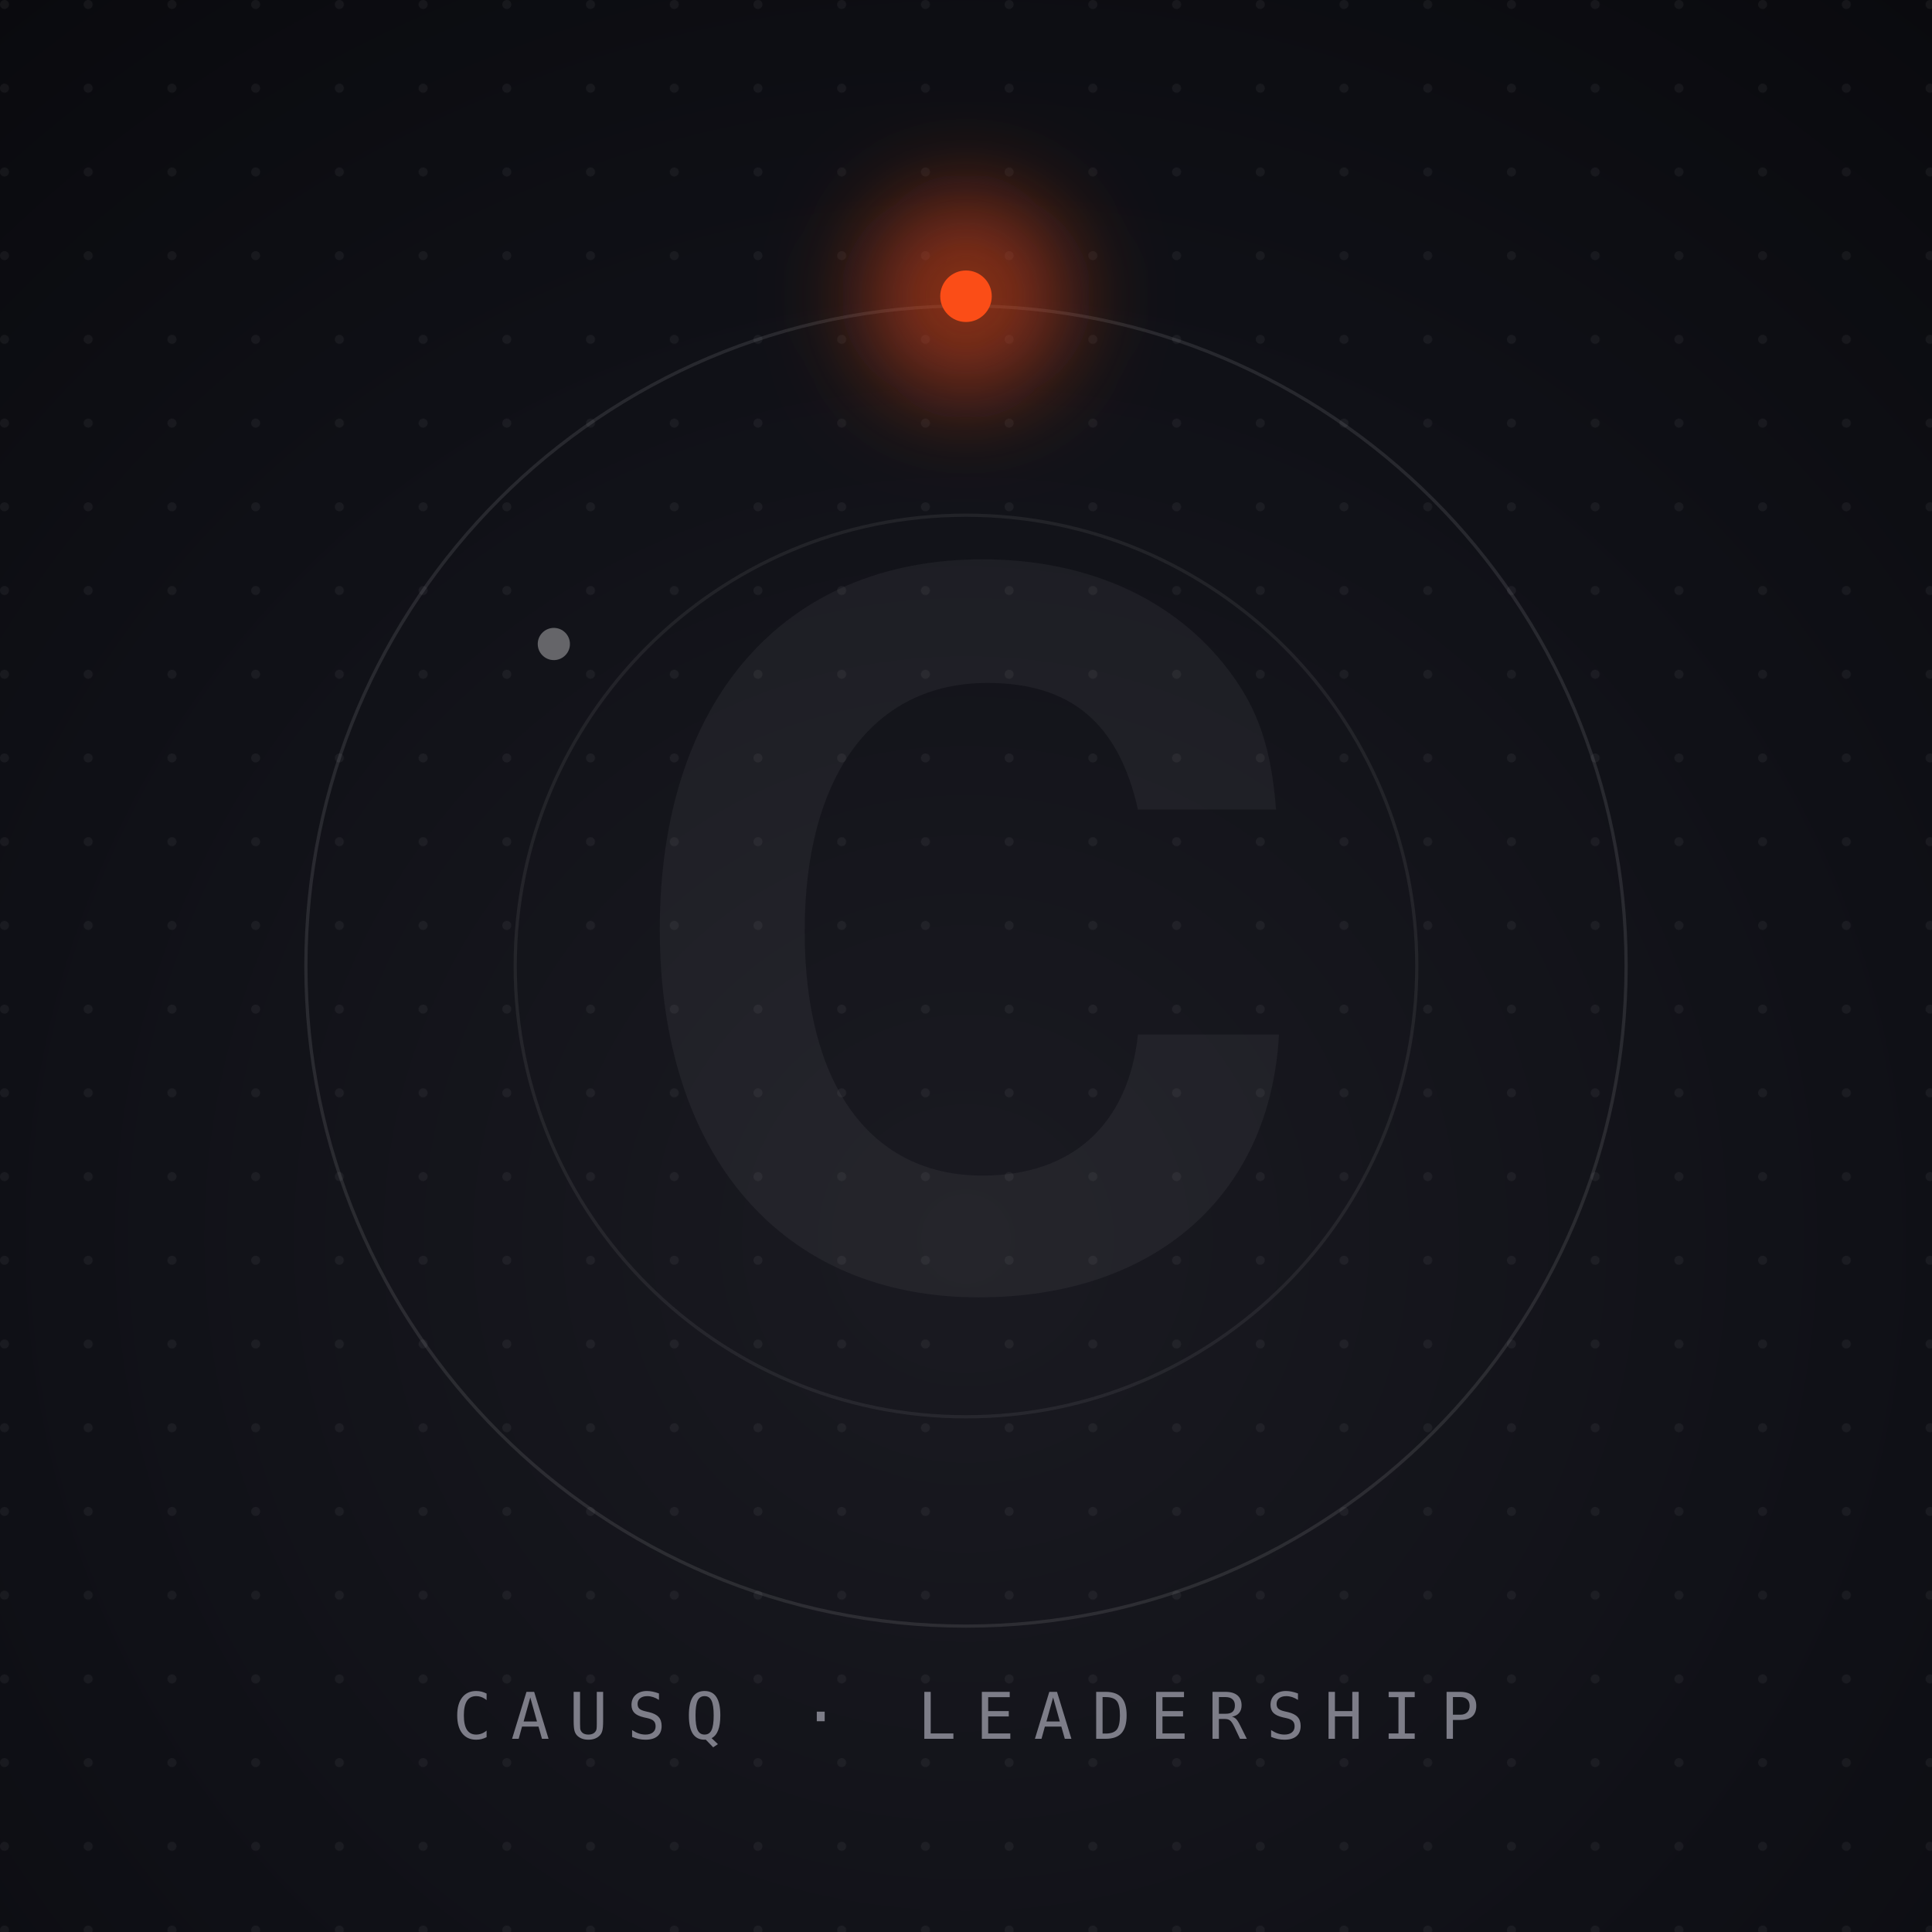
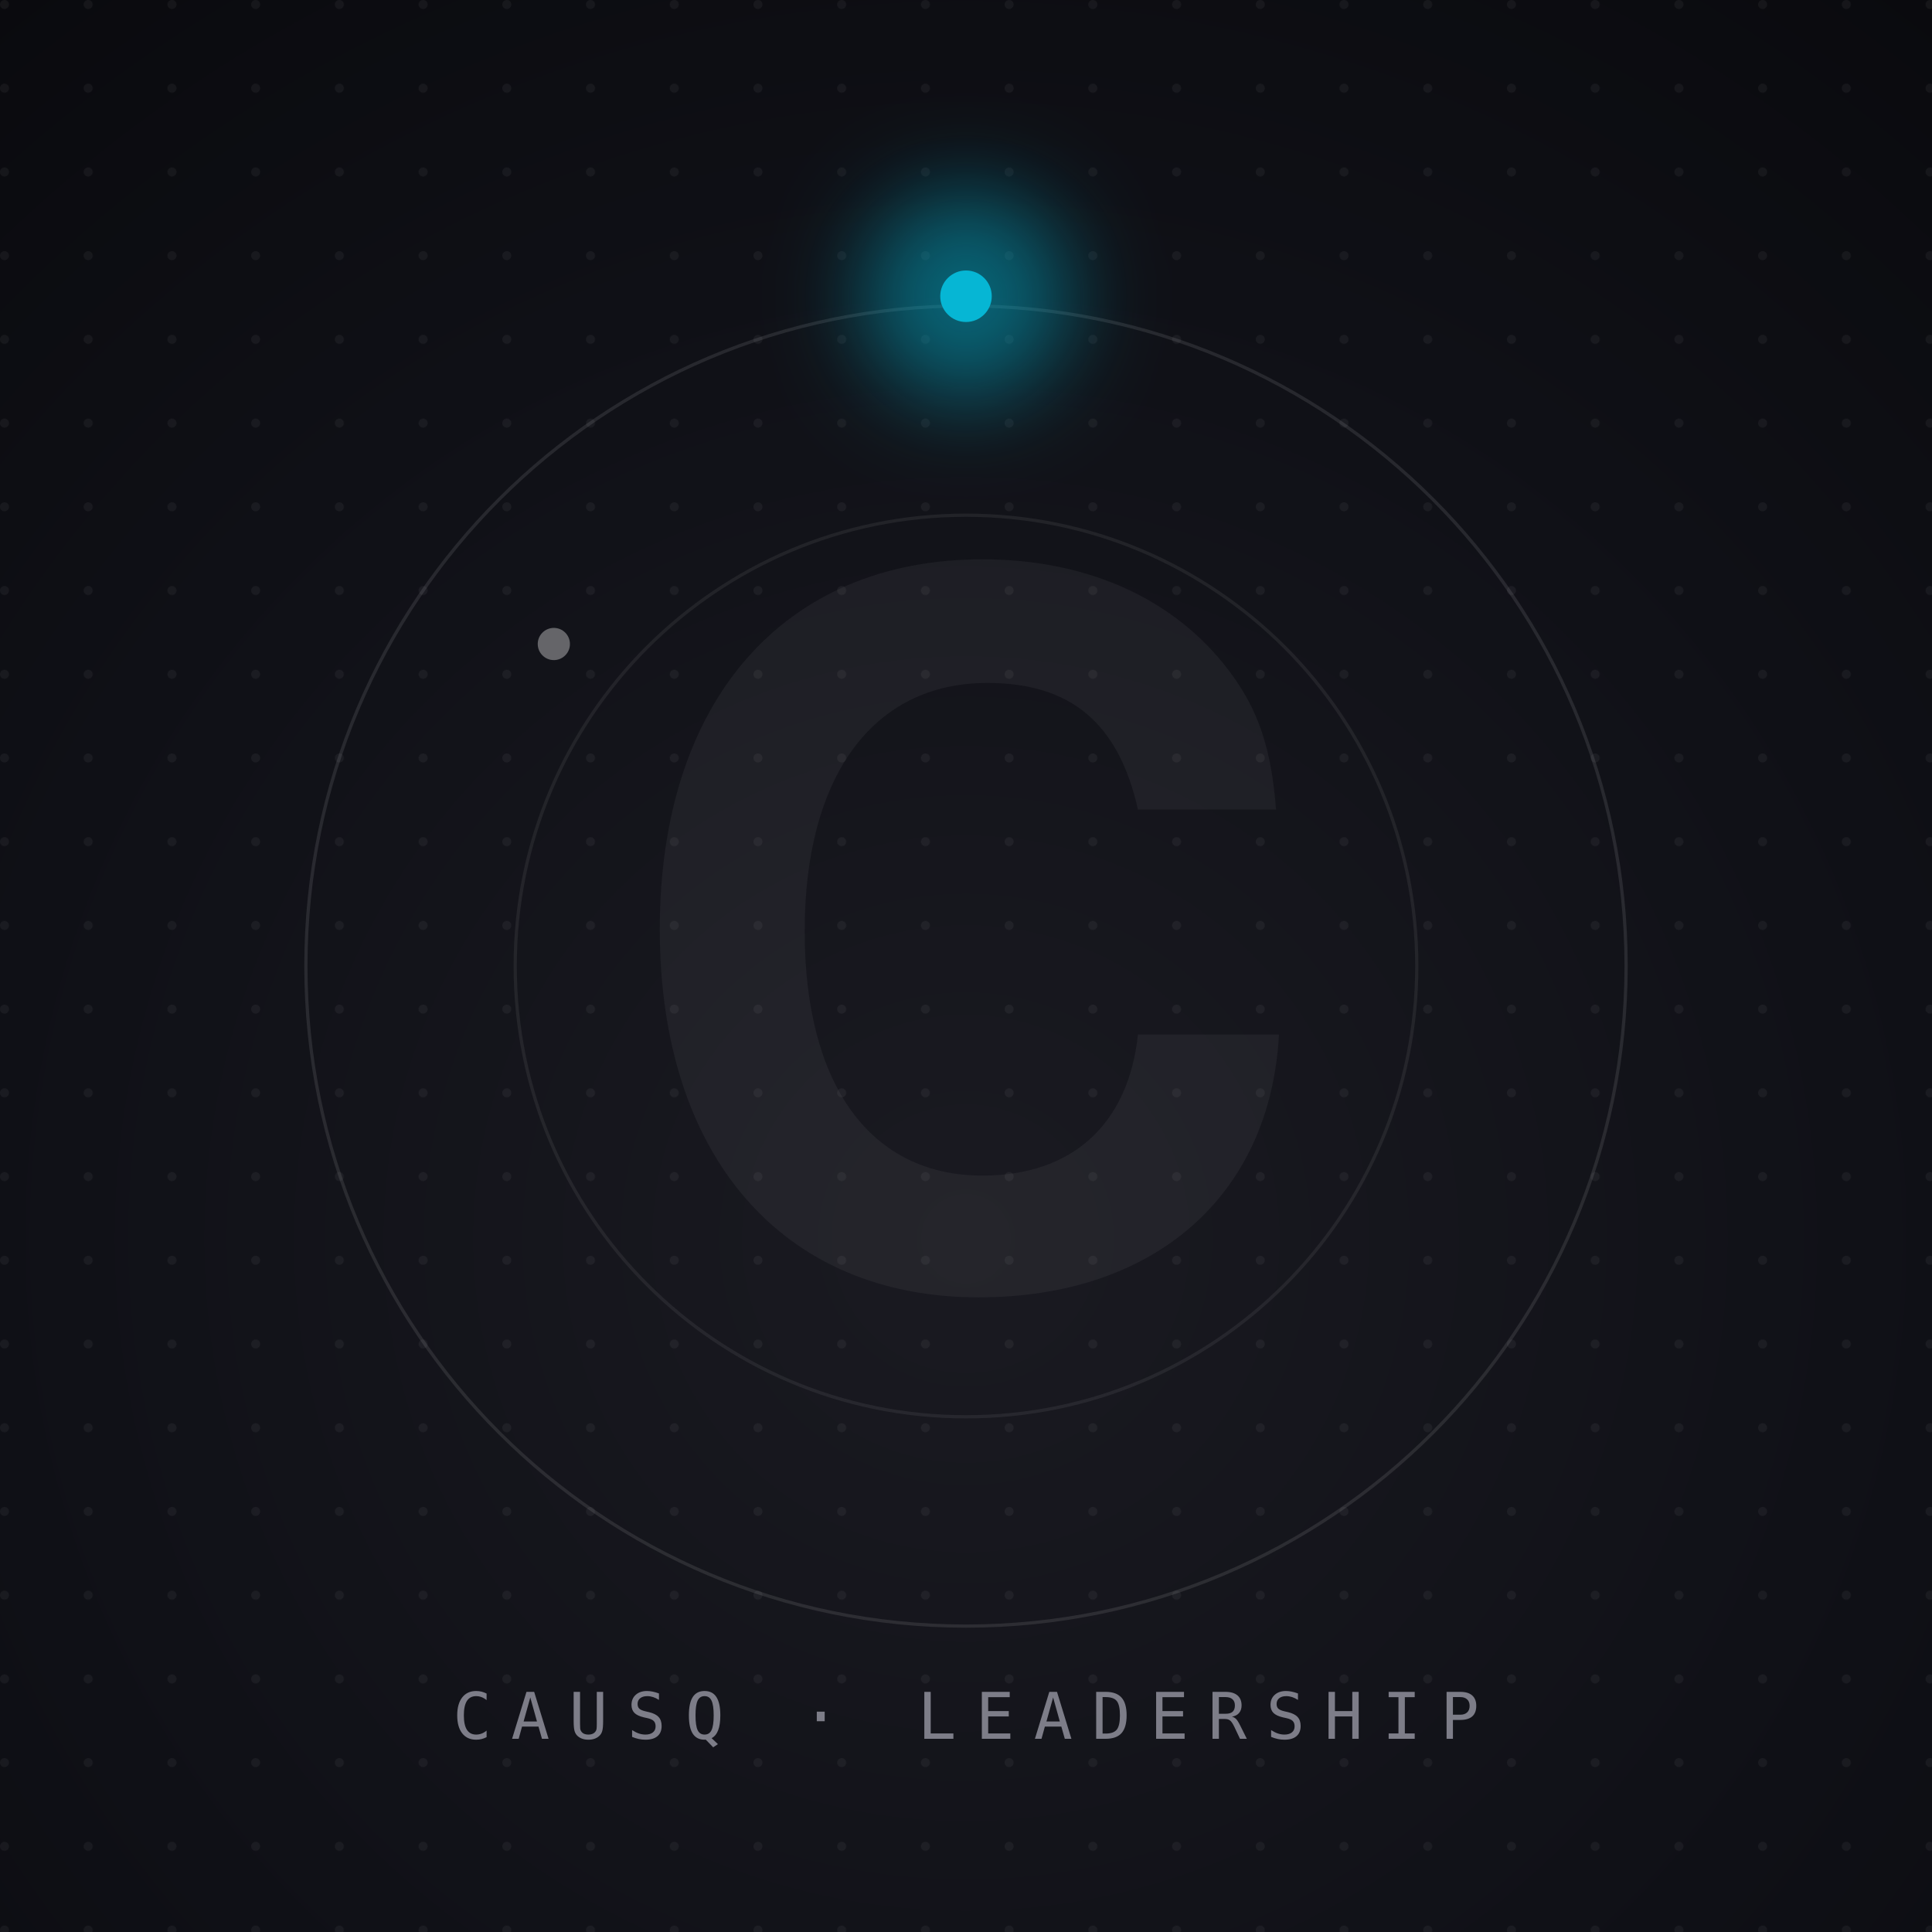
<svg xmlns="http://www.w3.org/2000/svg" viewBox="0 0 600 600" width="600" height="600" role="img" aria-label="CausQ leadership portrait placeholder">
  <defs>
    <radialGradient id="bg3" cx="50%" cy="64%" r="92%">
      <stop offset="0%" stop-color="#1a1a21" />
      <stop offset="55%" stop-color="#0f1016" />
      <stop offset="100%" stop-color="#08080b" />
    </radialGradient>
    <filter id="g3" x="-60%" y="-60%" width="220%" height="220%">
      <feGaussianBlur stdDeviation="14" />
    </filter>
    <pattern id="dots3" width="26" height="26" patternUnits="userSpaceOnUse">
      <circle cx="1.4" cy="1.4" r="1.4" fill="#ffffff" fill-opacity="0.05" />
    </pattern>
  </defs>
  <rect width="600" height="600" fill="url(#bg3)" />
  <rect width="600" height="600" fill="url(#dots3)" />
  <g fill="none" stroke="#ffffff" stroke-opacity="0.10">
    <ellipse cx="300" cy="300" rx="205" ry="205" />
    <ellipse cx="300" cy="300" rx="140" ry="140" stroke-opacity="0.07" />
  </g>
  <text x="300" y="396" text-anchor="middle" font-family="'Albert Sans',Helvetica,Arial,sans-serif" font-weight="800" font-size="300" fill="#ffffff" fill-opacity="0.05">C</text>
-   <circle cx="300" cy="92" r="32" fill="#fb4d17" filter="url(#g3)" opacity="0.5" />
-   <circle cx="300" cy="92" r="8" fill="#fb4d17" />
+   <circle cx="300" cy="92" r="32" fill="#06B6D4" filter="url(#g3)" opacity="0.5" />
+   <circle cx="300" cy="92" r="8" fill="#06B6D4" />
  <circle cx="172" cy="200" r="5" fill="#ffffff" fill-opacity="0.35" />
  <text x="300" y="540" text-anchor="middle" font-family="'IBM Plex Mono',monospace" font-size="20" letter-spacing="6" fill="#7d7d88">CAUSQ · LEADERSHIP</text>
</svg>
